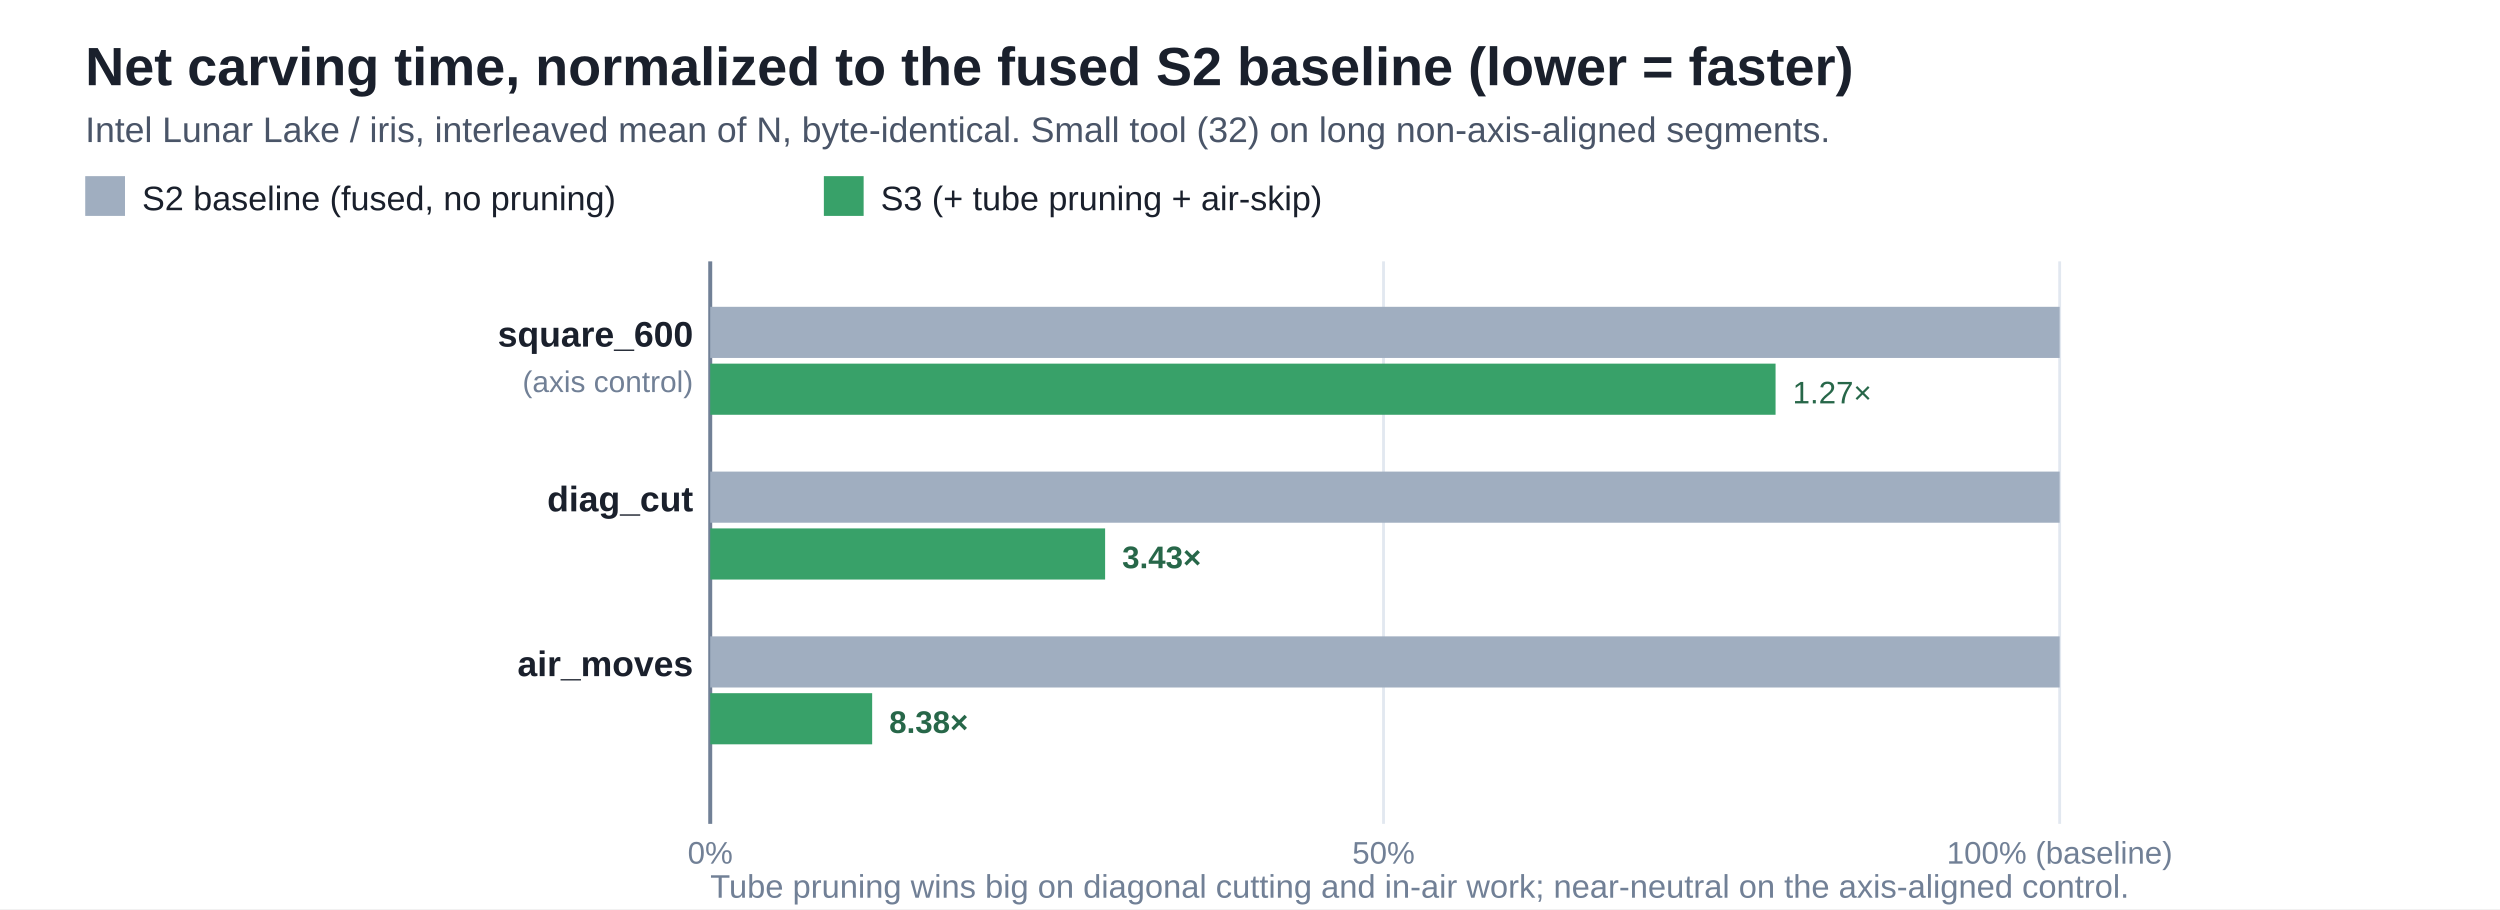
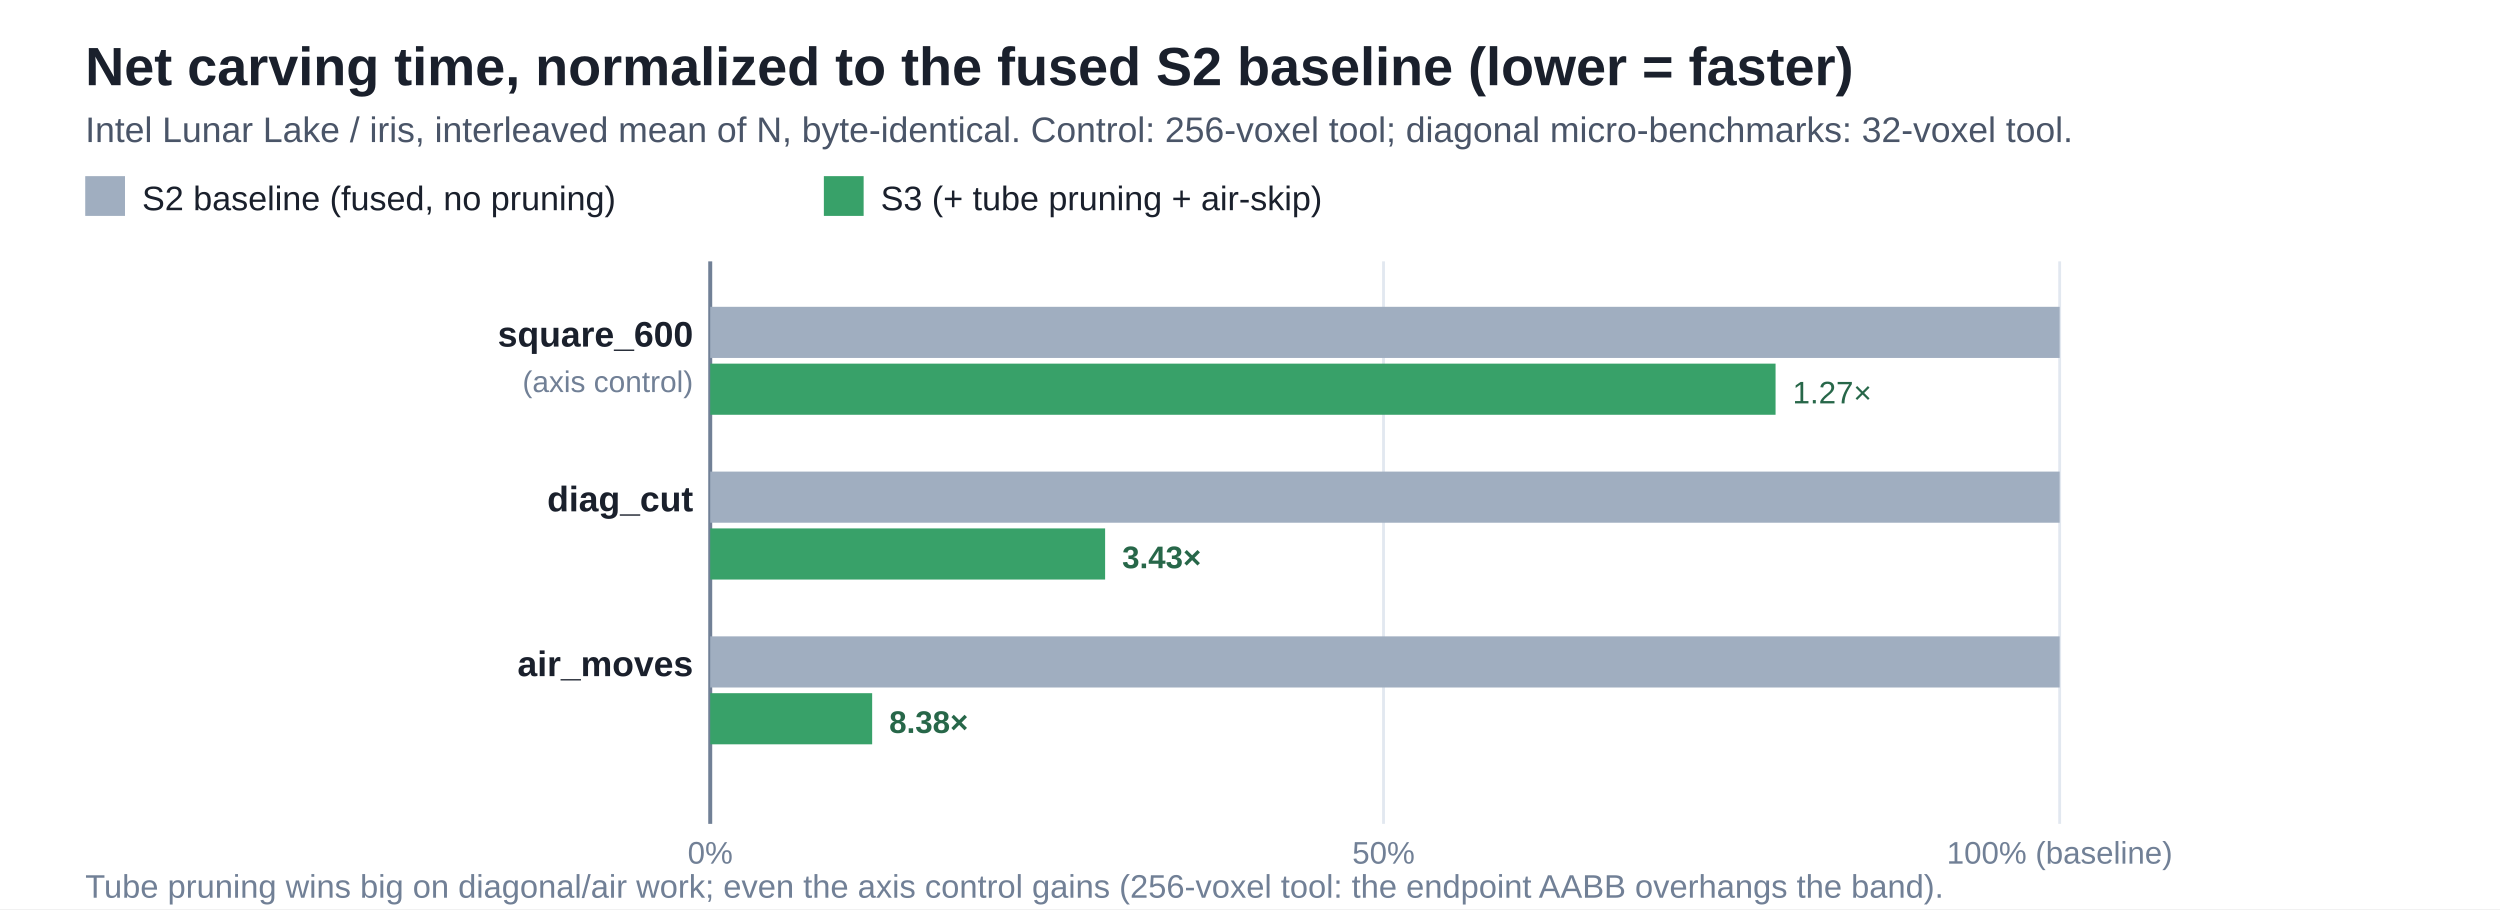
<svg xmlns="http://www.w3.org/2000/svg" viewBox="0 0 880 320" font-family="Arial, Helvetica, sans-serif">
  <rect x="0" y="0" width="880" height="320" fill="#ffffff" />
  <text x="30" y="30" font-size="19" font-weight="bold" fill="#1a202c">Net carving time, normalized to the fused S2 baseline (lower = faster)</text>
-   <text x="30" y="50" font-size="12.5" fill="#4a5568">Intel Lunar Lake / iris, interleaved mean of N, byte-identical. Small tool (32) on long non-axis-aligned segments.</text>
+   <text x="30" y="50" font-size="12.5" fill="#4a5568">Intel Lunar Lake / iris, interleaved mean of N, byte-identical. Control: 256-voxel tool; diagonal micro-benchmarks: 32-voxel tool.</text>
  <rect x="30" y="62" width="14" height="14" fill="#a0aec0" />
  <text x="50" y="74" font-size="12" fill="#1a202c">S2 baseline (fused, no pruning)</text>
  <rect x="290" y="62" width="14" height="14" fill="#38a169" />
  <text x="310" y="74" font-size="12" fill="#1a202c">S3 (+ tube pruning + air-skip)</text>
  <line x1="250" y1="92" x2="250" y2="290" stroke="#718096" stroke-width="1.4" />
  <line x1="487" y1="92" x2="487" y2="290" stroke="#e2e8f0" stroke-width="1" />
  <line x1="725" y1="92" x2="725" y2="290" stroke="#e2e8f0" stroke-width="1" />
  <text x="250" y="304" font-size="11" fill="#718096" text-anchor="middle">0%</text>
  <text x="487" y="304" font-size="11" fill="#718096" text-anchor="middle">50%</text>
  <text x="725" y="304" font-size="11" fill="#718096" text-anchor="middle">100% (baseline)</text>
  <text x="244" y="122" font-size="12.5" font-weight="bold" fill="#1a202c" text-anchor="end">square_600</text>
  <text x="244" y="138" font-size="10.5" fill="#718096" text-anchor="end">(axis control)</text>
  <rect x="250" y="108" width="475" height="18" fill="#a0aec0" />
  <rect x="250" y="128" width="375" height="18" fill="#38a169" />
  <text x="631" y="142" font-size="11" fill="#276749">1.27×</text>
  <text x="244" y="180" font-size="12.5" font-weight="bold" fill="#1a202c" text-anchor="end">diag_cut</text>
  <rect x="250" y="166" width="475" height="18" fill="#a0aec0" />
  <rect x="250" y="186" width="139" height="18" fill="#38a169" />
  <text x="395" y="200" font-size="11" font-weight="bold" fill="#276749">3.43×</text>
  <text x="244" y="238" font-size="12.5" font-weight="bold" fill="#1a202c" text-anchor="end">air_moves</text>
  <rect x="250" y="224" width="475" height="18" fill="#a0aec0" />
  <rect x="250" y="244" width="57" height="18" fill="#38a169" />
  <text x="313" y="258" font-size="11" font-weight="bold" fill="#276749">8.38×</text>
-   <text x="250" y="316" font-size="11.5" fill="#718096">Tube pruning wins big on diagonal cutting and in-air work; near-neutral on the axis-aligned control.</text>
+   <text x="30" y="316" font-size="11.5" fill="#718096">Tube pruning wins big on diagonal/air work; even the axis control gains (256-voxel tool: the endpoint AABB overhangs the band).</text>
</svg>
